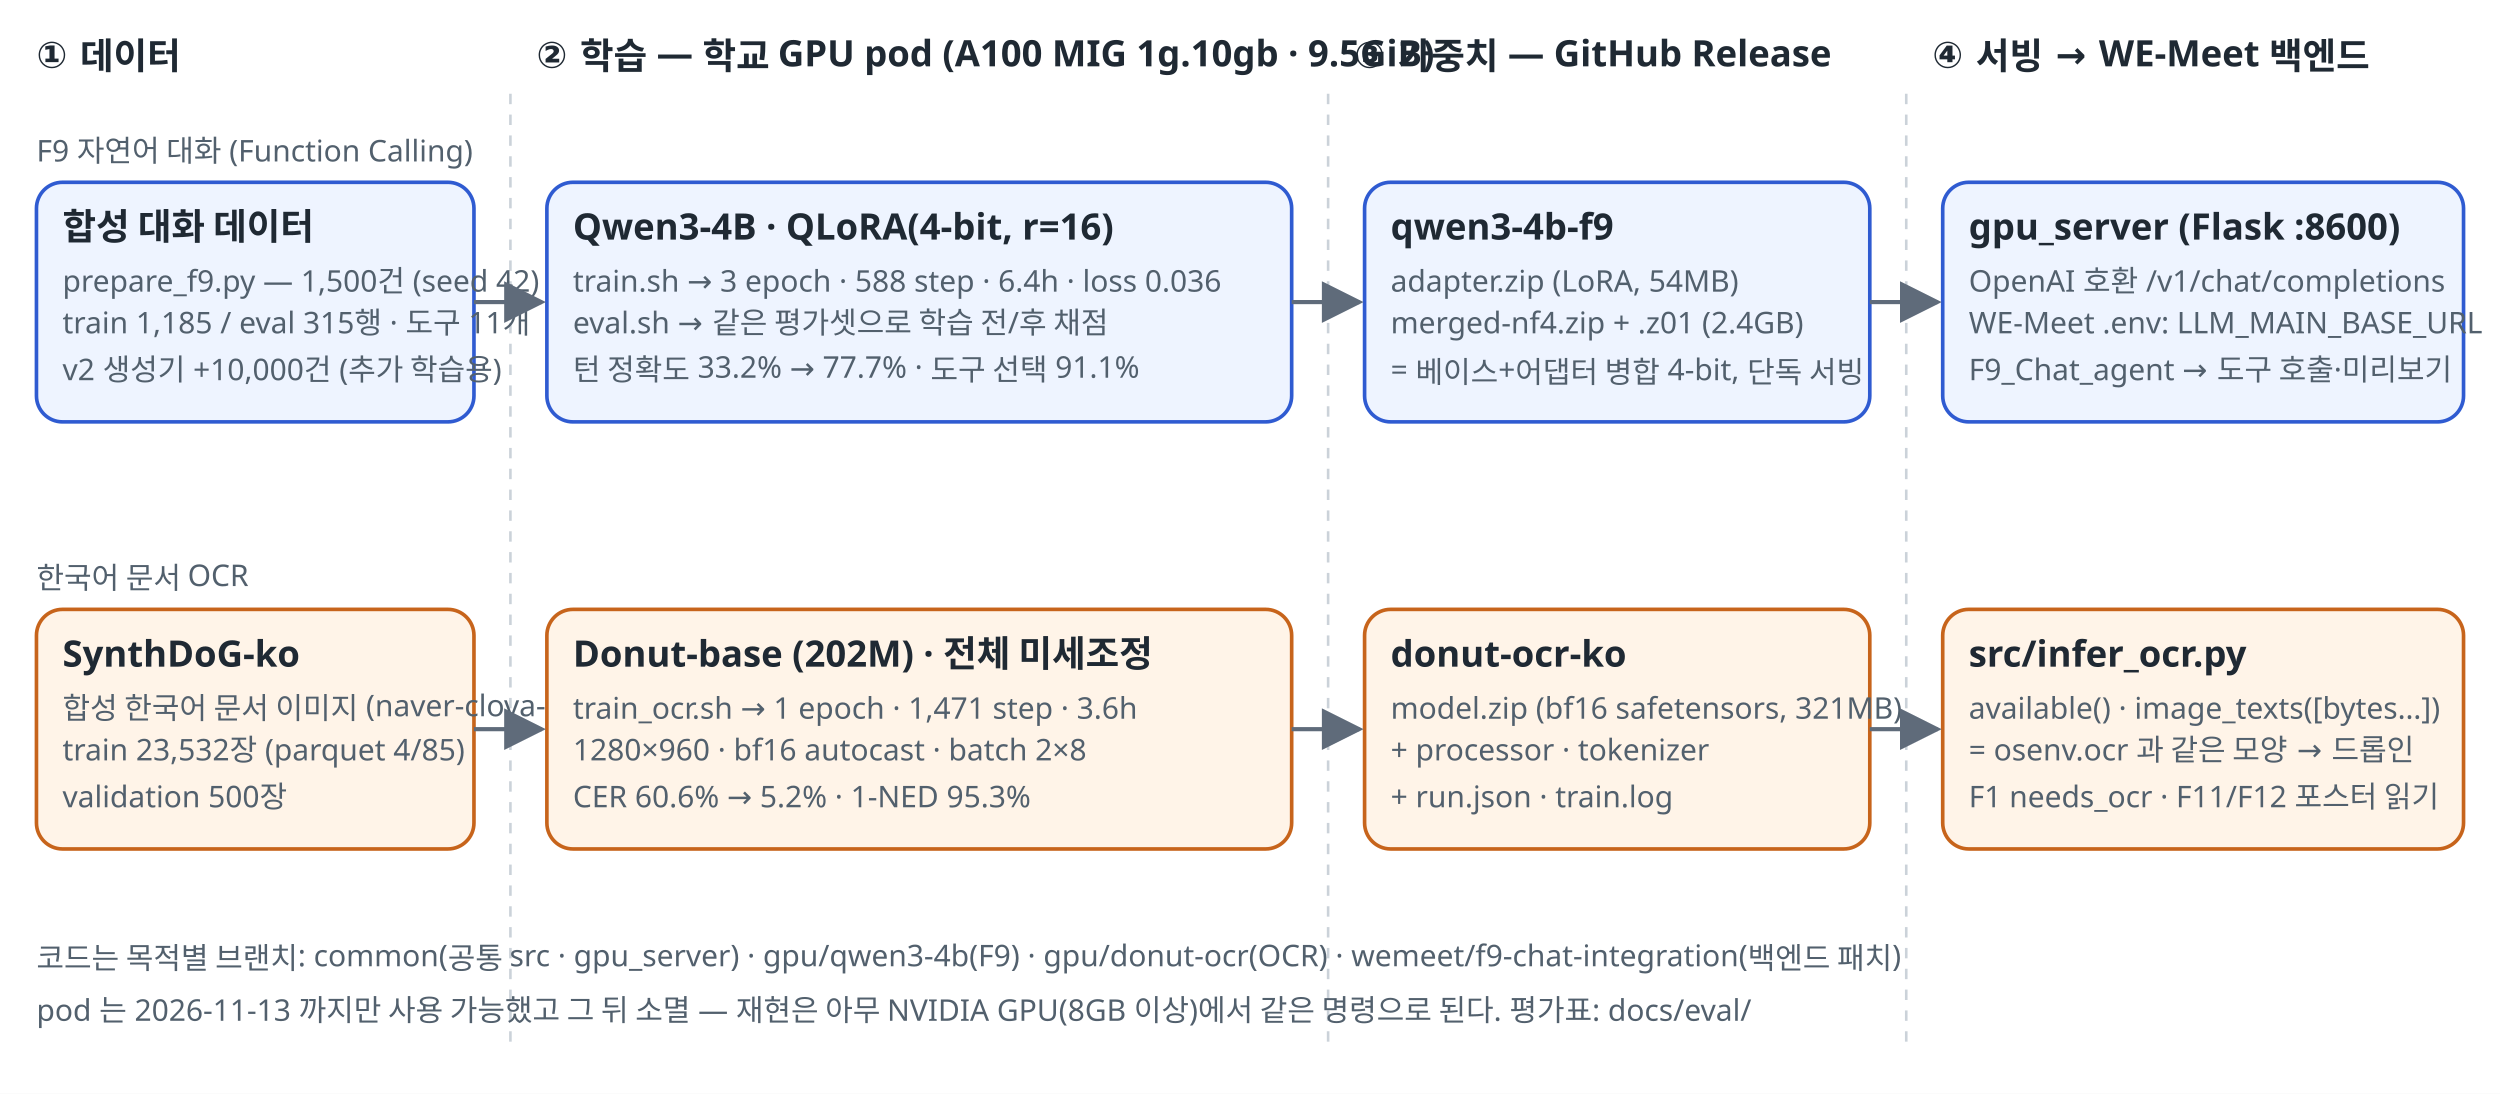
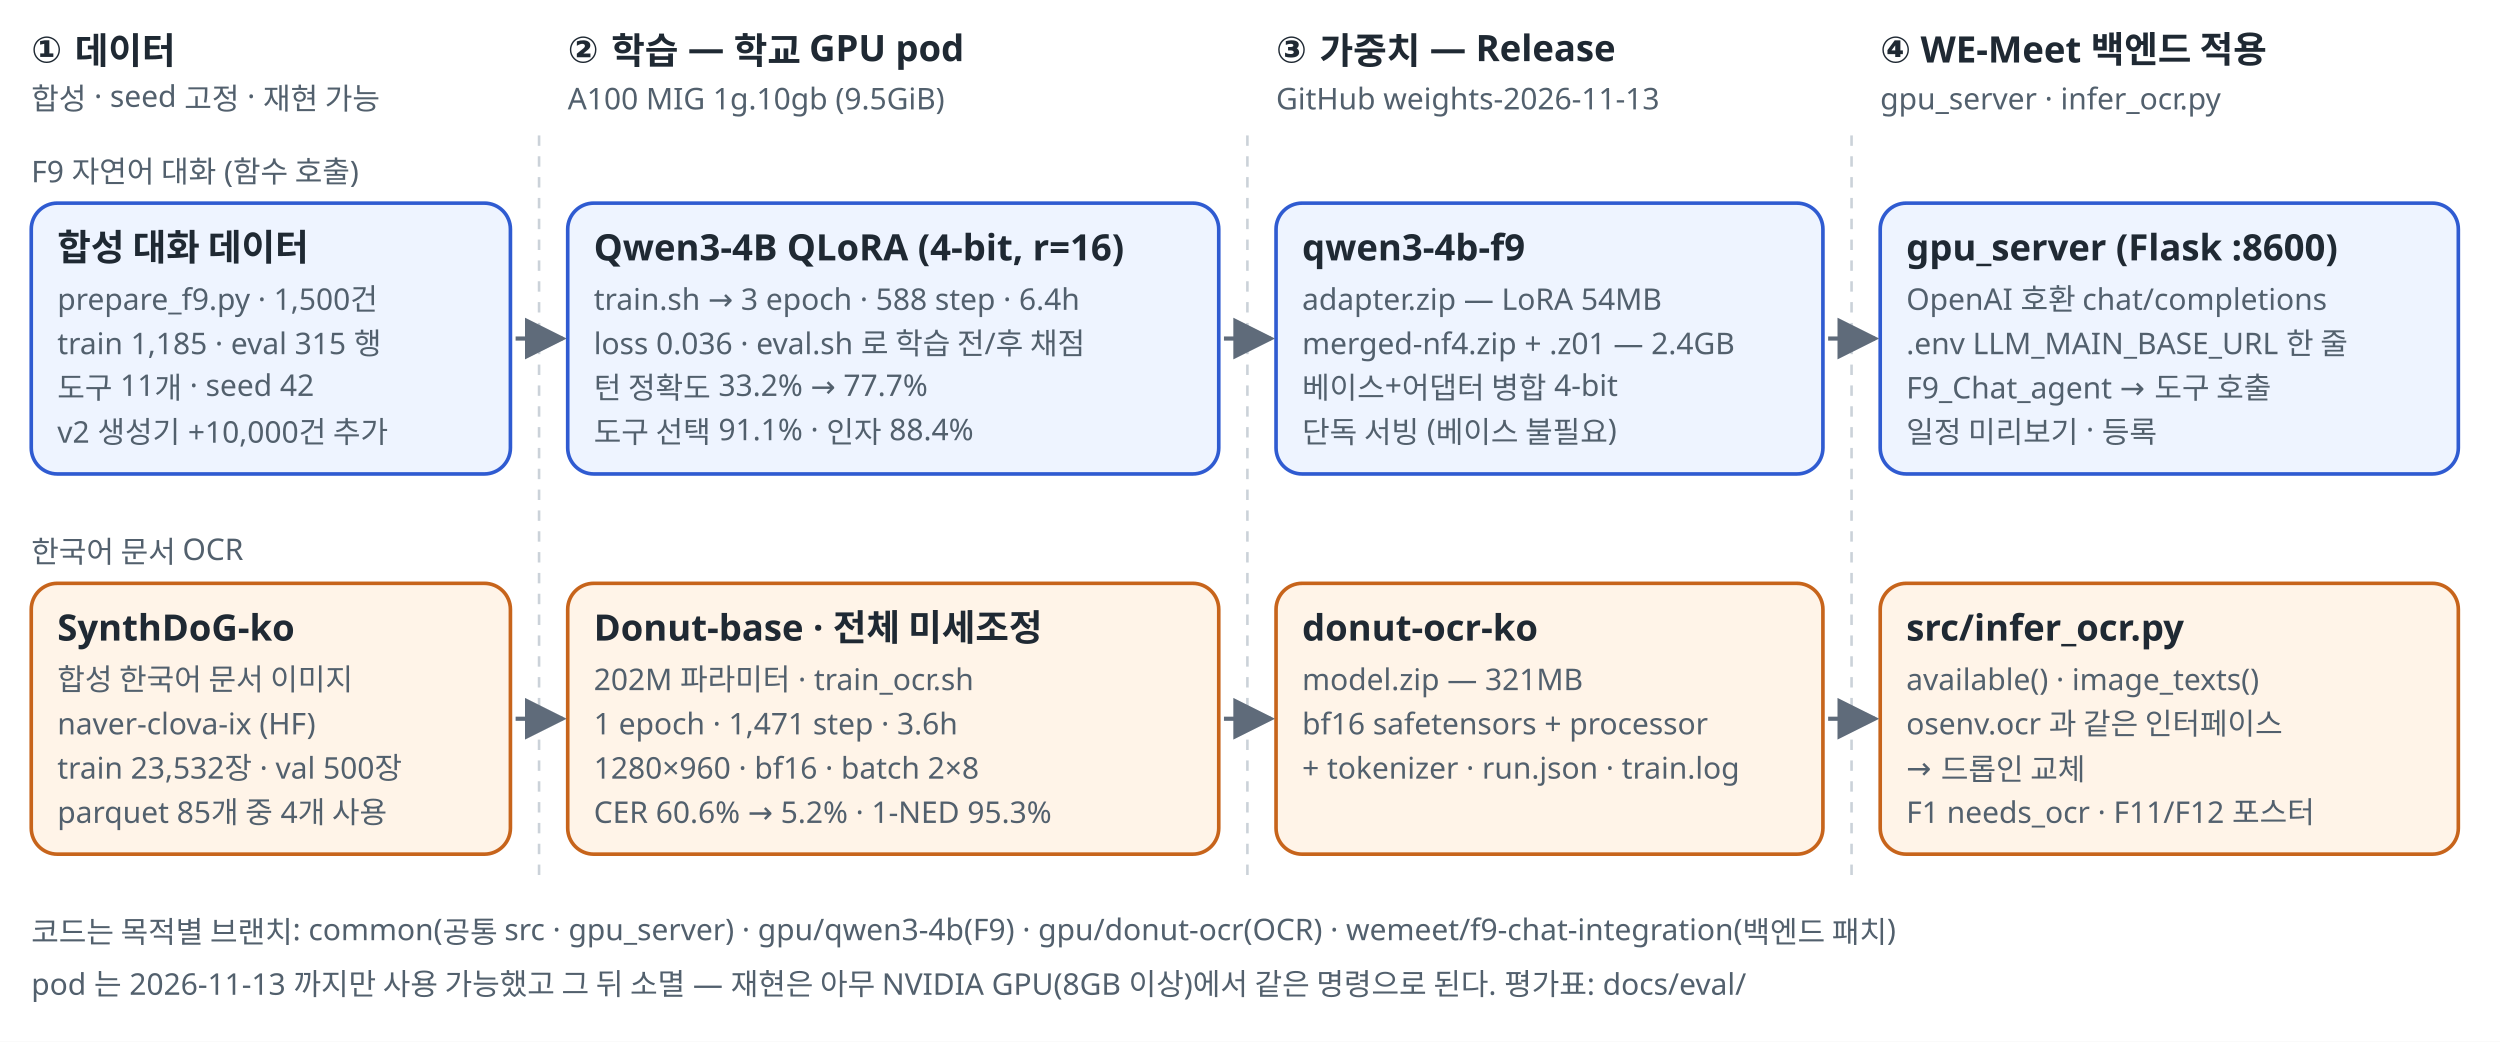
- <svg xmlns="http://www.w3.org/2000/svg" width="960" height="420" viewBox="0 0 960 420" font-family="'Malgun Gothic','Apple SD Gothic Neo','Noto Sans KR',sans-serif" font-size="13">
+ <svg xmlns="http://www.w3.org/2000/svg" width="960" height="400" viewBox="0 0 960 400" font-family="'Malgun Gothic','Apple SD Gothic Neo','Noto Sans KR','NanumGothic',sans-serif" font-size="13">
  <defs>
    <marker id="a" markerWidth="10" markerHeight="10" refX="9" refY="5" orient="auto">
      <path d="M0,0 L10,5 L0,10 z" fill="#5f6b7a" />
    </marker>
    <style>
      .box{fill:#f7f9fc;stroke:#5f6b7a;stroke-width:1.4;rx:10}
      .f9{fill:#eef4ff;stroke:#2f5bd1}
      .ocr{fill:#fff4e8;stroke:#c7641b}
      .t{fill:#1f2933}.s{fill:#52606d;font-size:11.5px}.h{font-weight:700;font-size:14px}
      .lane{fill:none;stroke:#cbd2d9;stroke-dasharray:4 4}
      .arrow{stroke:#5f6b7a;stroke-width:1.6;fill:none;marker-end:url(#a)}
    </style>
  </defs>
-   <rect width="960" height="420" fill="#ffffff" />
-   <text x="14" y="26" class="t h">① 데이터</text>
-   <text x="206" y="26" class="t h">② 학습 — 학교 GPU pod (A100 MIG 1g.10gb · 9.5GiB)</text>
-   <text x="520" y="26" class="t h">③ 가중치 — GitHub Release</text>
-   <text x="742" y="26" class="t h">④ 서빙 → WE-Meet 백엔드</text>
-   <line x1="196" y1="36" x2="196" y2="400" class="lane" />
-   <line x1="510" y1="36" x2="510" y2="400" class="lane" />
-   <line x1="732" y1="36" x2="732" y2="400" class="lane" />
-   <text x="14" y="62" class="s">F9 자연어 대화 (Function Calling)</text>
-   <rect x="14" y="70" width="168" height="92" class="box f9" />
-   <text x="24" y="92" class="t h">합성 대화 데이터</text>
-   <text x="24" y="112" class="s">prepare_f9.py — 1,500건 (seed 42)</text>
-   <text x="24" y="128" class="s">train 1,185 / eval 315행 · 도구 11개</text>
-   <text x="24" y="146" class="s">v2 생성기 +10,000건 (추가 학습용)</text>
-   <rect x="210" y="70" width="286" height="92" class="box f9" />
-   <text x="220" y="92" class="t h">Qwen3-4B · QLoRA(4-bit, r=16)</text>
-   <text x="220" y="112" class="s">train.sh → 3 epoch · 588 step · 6.4h · loss 0.036</text>
-   <text x="220" y="128" class="s">eval.sh → 같은 평가셋으로 학습 전/후 채점</text>
-   <text x="220" y="146" class="s">턴 정확도 33.2% → 77.7% · 도구 선택 91.1%</text>
-   <rect x="524" y="70" width="194" height="92" class="box f9" />
-   <text x="534" y="92" class="t h">qwen3-4b-f9</text>
-   <text x="534" y="112" class="s">adapter.zip  (LoRA, 54MB)</text>
-   <text x="534" y="128" class="s">merged-nf4.zip + .z01  (2.4GB)</text>
-   <text x="534" y="146" class="s">= 베이스+어댑터 병합 4-bit, 단독 서빙</text>
-   <rect x="746" y="70" width="200" height="92" class="box f9" />
-   <text x="756" y="92" class="t h">gpu_server (Flask :8600)</text>
-   <text x="756" y="112" class="s">OpenAI 호환 /v1/chat/completions</text>
-   <text x="756" y="128" class="s">WE-Meet .env: LLM_MAIN_BASE_URL</text>
-   <text x="756" y="146" class="s">F9_Chat_agent → 도구 호출·미리보기</text>
-   <text x="14" y="226" class="s">한국어 문서 OCR</text>
-   <rect x="14" y="234" width="168" height="92" class="box ocr" />
-   <text x="24" y="256" class="t h">SynthDoG-ko</text>
-   <text x="24" y="276" class="s">합성 한국어 문서 이미지 (naver-clova-ix)</text>
-   <text x="24" y="292" class="s">train 23,532장 (parquet 4/85)</text>
-   <text x="24" y="310" class="s">validation 500장</text>
-   <rect x="210" y="234" width="286" height="92" class="box ocr" />
-   <text x="220" y="256" class="t h">Donut-base (202M) · 전체 미세조정</text>
-   <text x="220" y="276" class="s">train_ocr.sh → 1 epoch · 1,471 step · 3.6h</text>
-   <text x="220" y="292" class="s">1280×960 · bf16 autocast · batch 2×8</text>
-   <text x="220" y="310" class="s">CER 60.6% → 5.2% · 1-NED 95.3%</text>
-   <rect x="524" y="234" width="194" height="92" class="box ocr" />
-   <text x="534" y="256" class="t h">donut-ocr-ko</text>
-   <text x="534" y="276" class="s">model.zip (bf16 safetensors, 321MB)</text>
-   <text x="534" y="292" class="s">+ processor · tokenizer</text>
-   <text x="534" y="310" class="s">+ run.json · train.log</text>
-   <rect x="746" y="234" width="200" height="92" class="box ocr" />
-   <text x="756" y="256" class="t h">src/infer_ocr.py</text>
-   <text x="756" y="276" class="s">available() · image_texts([bytes…])</text>
-   <text x="756" y="292" class="s">= osenv.ocr 과 같은 모양 → 드롭인</text>
-   <text x="756" y="310" class="s">F1 needs_ocr · F11/F12 포스터 읽기</text>
-   <path d="M182,116 L208,116" class="arrow" />
-   <path d="M496,116 L522,116" class="arrow" />
-   <path d="M718,116 L744,116" class="arrow" />
-   <path d="M182,280 L208,280" class="arrow" />
-   <path d="M496,280 L522,280" class="arrow" />
-   <path d="M718,280 L744,280" class="arrow" />
-   <text x="14" y="372" class="s">코드는 목적별 브랜치: common(공통 src · gpu_server) · gpu/qwen3-4b(F9) · gpu/donut-ocr(OCR) · wemeet/f9-chat-integration(백엔드 패치)</text>
-   <text x="14" y="392" class="s">pod 는 2026-11-13 까지만 사용 가능했고 그 뒤 소멸 — 재현은 아무 NVIDIA GPU(8GB 이상)에서 같은 명령으로 된다. 평가표: docs/eval/</text>
+   <rect width="960" height="400" fill="#ffffff" />
+   <text x="12" y="24" class="t h">① 데이터</text>
+   <text x="12" y="42" class="s">합성 · seed 고정 · 재현 가능</text>
+   <text x="218" y="24" class="t h">② 학습 — 학교 GPU pod</text>
+   <text x="218" y="42" class="s">A100 MIG 1g.10gb (9.5GiB)</text>
+   <text x="490" y="24" class="t h">③ 가중치 — Release</text>
+   <text x="490" y="42" class="s">GitHub weights-2026-11-13</text>
+   <text x="722" y="24" class="t h">④ WE-Meet 백엔드 적용</text>
+   <text x="722" y="42" class="s">gpu_server · infer_ocr.py</text>
+   <line x1="207" y1="52" x2="207" y2="340" class="lane" />
+   <line x1="479" y1="52" x2="479" y2="340" class="lane" />
+   <line x1="711" y1="52" x2="711" y2="340" class="lane" />
+   <text x="12" y="70" class="s">F9 자연어 대화 (함수 호출)</text>
+   <rect x="12" y="78" width="184" height="104" class="box f9" />
+   <text x="22" y="100" class="t h">합성 대화 데이터</text>
+   <text x="22" y="119" class="s">prepare_f9.py · 1,500건</text>
+   <text x="22" y="136" class="s">train 1,185 · eval 315 행</text>
+   <text x="22" y="153" class="s">도구 11개 · seed 42</text>
+   <text x="22" y="170" class="s">v2 생성기 +10,000건 추가</text>
+   <rect x="218" y="78" width="250" height="104" class="box f9" />
+   <text x="228" y="100" class="t h">Qwen3-4B QLoRA (4-bit, r=16)</text>
+   <text x="228" y="119" class="s">train.sh → 3 epoch · 588 step · 6.4h</text>
+   <text x="228" y="136" class="s">loss 0.036 · eval.sh 로 학습 전/후 채점</text>
+   <text x="228" y="153" class="s">턴 정확도 33.2% → 77.7%</text>
+   <text x="228" y="170" class="s">도구 선택 91.1% · 인자 88.4%</text>
+   <rect x="490" y="78" width="210" height="104" class="box f9" />
+   <text x="500" y="100" class="t h">qwen3-4b-f9</text>
+   <text x="500" y="119" class="s">adapter.zip — LoRA 54MB</text>
+   <text x="500" y="136" class="s">merged-nf4.zip + .z01 — 2.4GB</text>
+   <text x="500" y="153" class="s">베이스+어댑터 병합 4-bit</text>
+   <text x="500" y="170" class="s">단독 서빙 (베이스 불필요)</text>
+   <rect x="722" y="78" width="222" height="104" class="box f9" />
+   <text x="732" y="100" class="t h">gpu_server (Flask :8600)</text>
+   <text x="732" y="119" class="s">OpenAI 호환 chat/completions</text>
+   <text x="732" y="136" class="s">.env LLM_MAIN_BASE_URL 한 줄</text>
+   <text x="732" y="153" class="s">F9_Chat_agent → 도구 호출</text>
+   <text x="732" y="170" class="s">일정 미리보기 · 등록</text>
+   <text x="12" y="216" class="s">한국어 문서 OCR</text>
+   <rect x="12" y="224" width="184" height="104" class="box ocr" />
+   <text x="22" y="246" class="t h">SynthDoG-ko</text>
+   <text x="22" y="265" class="s">합성 한국어 문서 이미지</text>
+   <text x="22" y="282" class="s">naver-clova-ix (HF)</text>
+   <text x="22" y="299" class="s">train 23,532장 · val 500장</text>
+   <text x="22" y="316" class="s">parquet 85개 중 4개 사용</text>
+   <rect x="218" y="224" width="250" height="104" class="box ocr" />
+   <text x="228" y="246" class="t h">Donut-base · 전체 미세조정</text>
+   <text x="228" y="265" class="s">202M 파라미터 · train_ocr.sh</text>
+   <text x="228" y="282" class="s">1 epoch · 1,471 step · 3.6h</text>
+   <text x="228" y="299" class="s">1280×960 · bf16 · batch 2×8</text>
+   <text x="228" y="316" class="s">CER 60.6% → 5.2% · 1-NED 95.3%</text>
+   <rect x="490" y="224" width="210" height="104" class="box ocr" />
+   <text x="500" y="246" class="t h">donut-ocr-ko</text>
+   <text x="500" y="265" class="s">model.zip — 321MB</text>
+   <text x="500" y="282" class="s">bf16 safetensors + processor</text>
+   <text x="500" y="299" class="s">+ tokenizer · run.json · train.log</text>
+   <rect x="722" y="224" width="222" height="104" class="box ocr" />
+   <text x="732" y="246" class="t h">src/infer_ocr.py</text>
+   <text x="732" y="265" class="s">available() · image_texts()</text>
+   <text x="732" y="282" class="s">osenv.ocr 과 같은 인터페이스</text>
+   <text x="732" y="299" class="s">→ 드롭인 교체</text>
+   <text x="732" y="316" class="s">F1 needs_ocr · F11/F12 포스터</text>
+   <path d="M198,130 L216,130" class="arrow" />
+   <path d="M470,130 L488,130" class="arrow" />
+   <path d="M702,130 L720,130" class="arrow" />
+   <path d="M198,276 L216,276" class="arrow" />
+   <path d="M470,276 L488,276" class="arrow" />
+   <path d="M702,276 L720,276" class="arrow" />
+   <text x="12" y="362" class="s" data-span="1">코드는 목적별 브랜치: common(공통 src · gpu_server) · gpu/qwen3-4b(F9) · gpu/donut-ocr(OCR) · wemeet/f9-chat-integration(백엔드 패치)</text>
+   <text x="12" y="382" class="s" data-span="1">pod 는 2026-11-13 까지만 사용 가능했고 그 뒤 소멸 — 재현은 아무 NVIDIA GPU(8GB 이상)에서 같은 명령으로 된다. 평가표: docs/eval/</text>
</svg>
